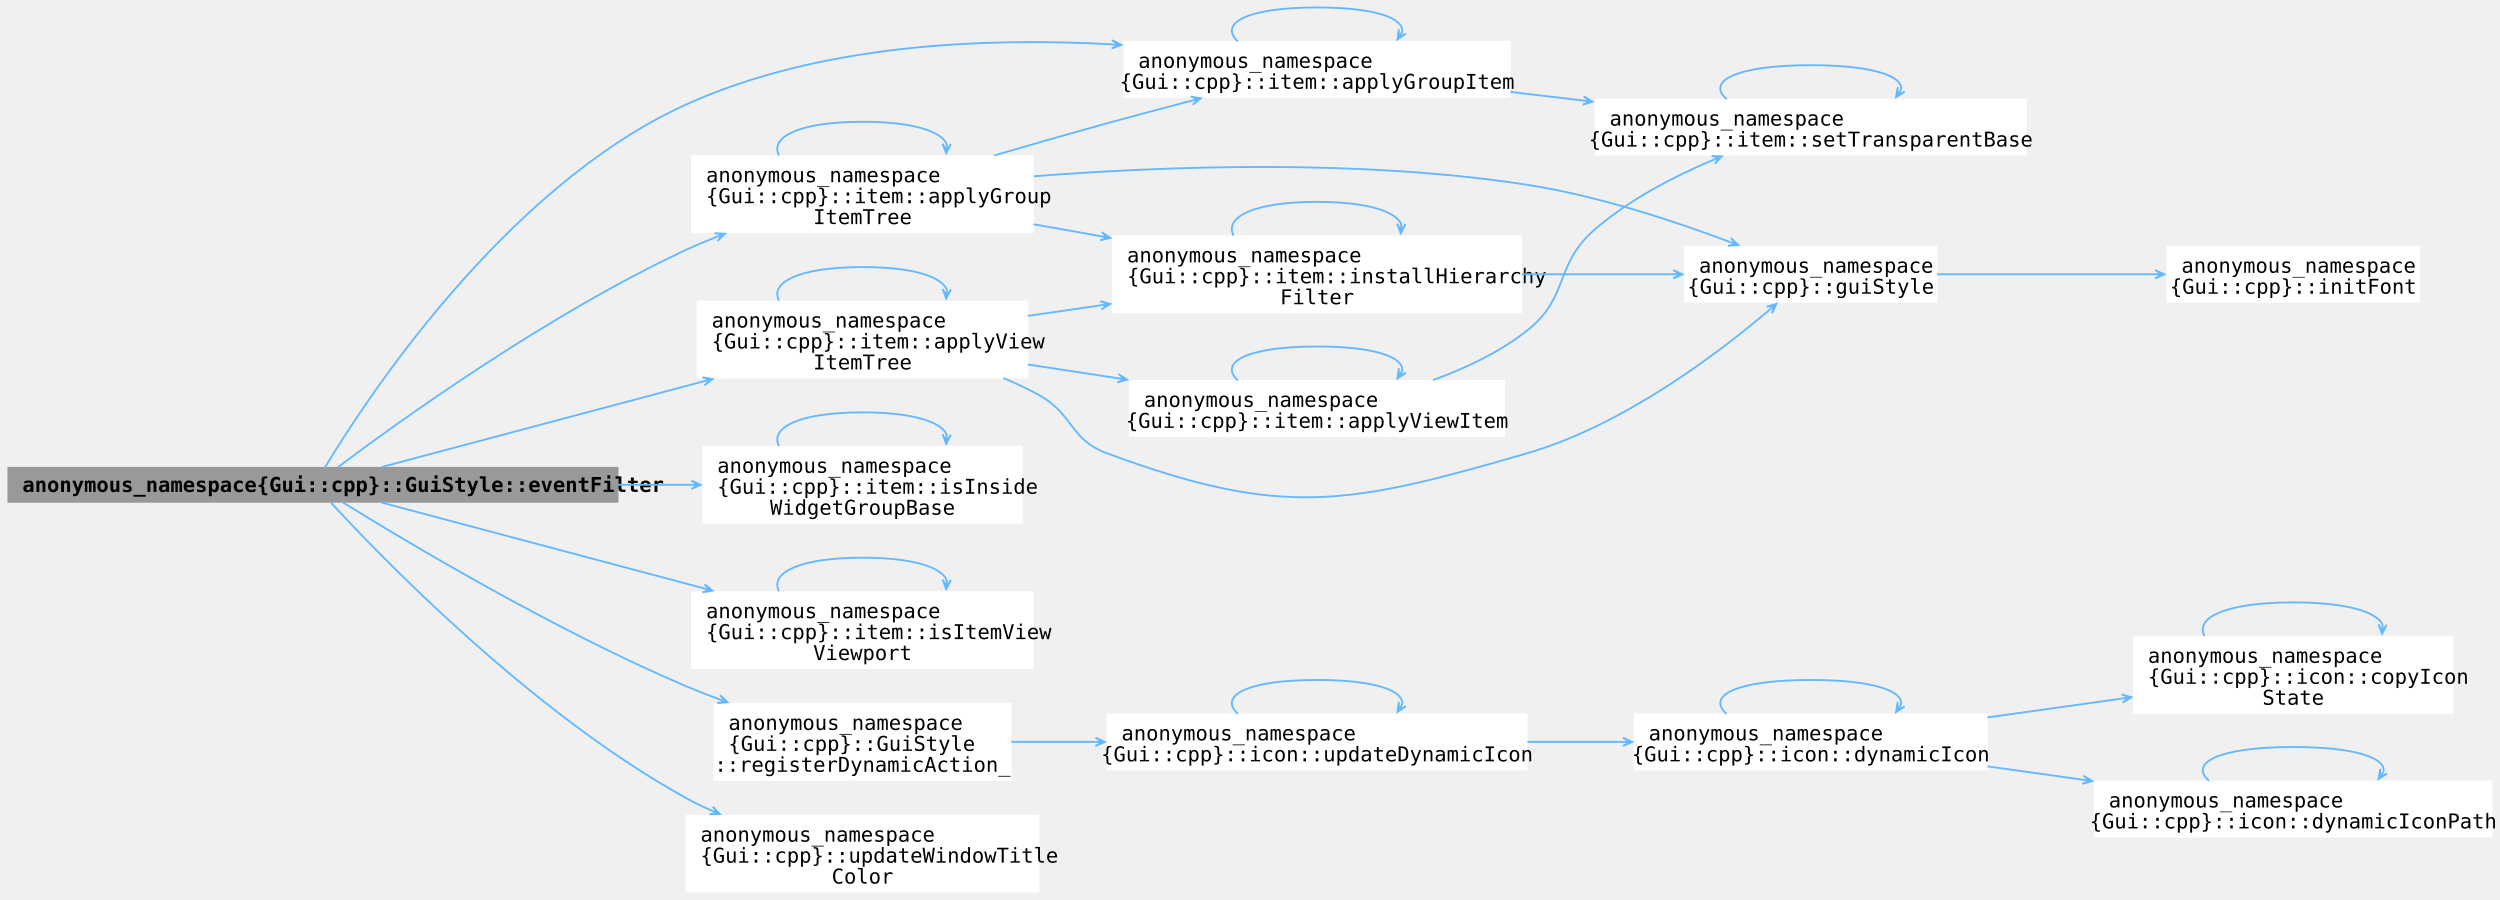
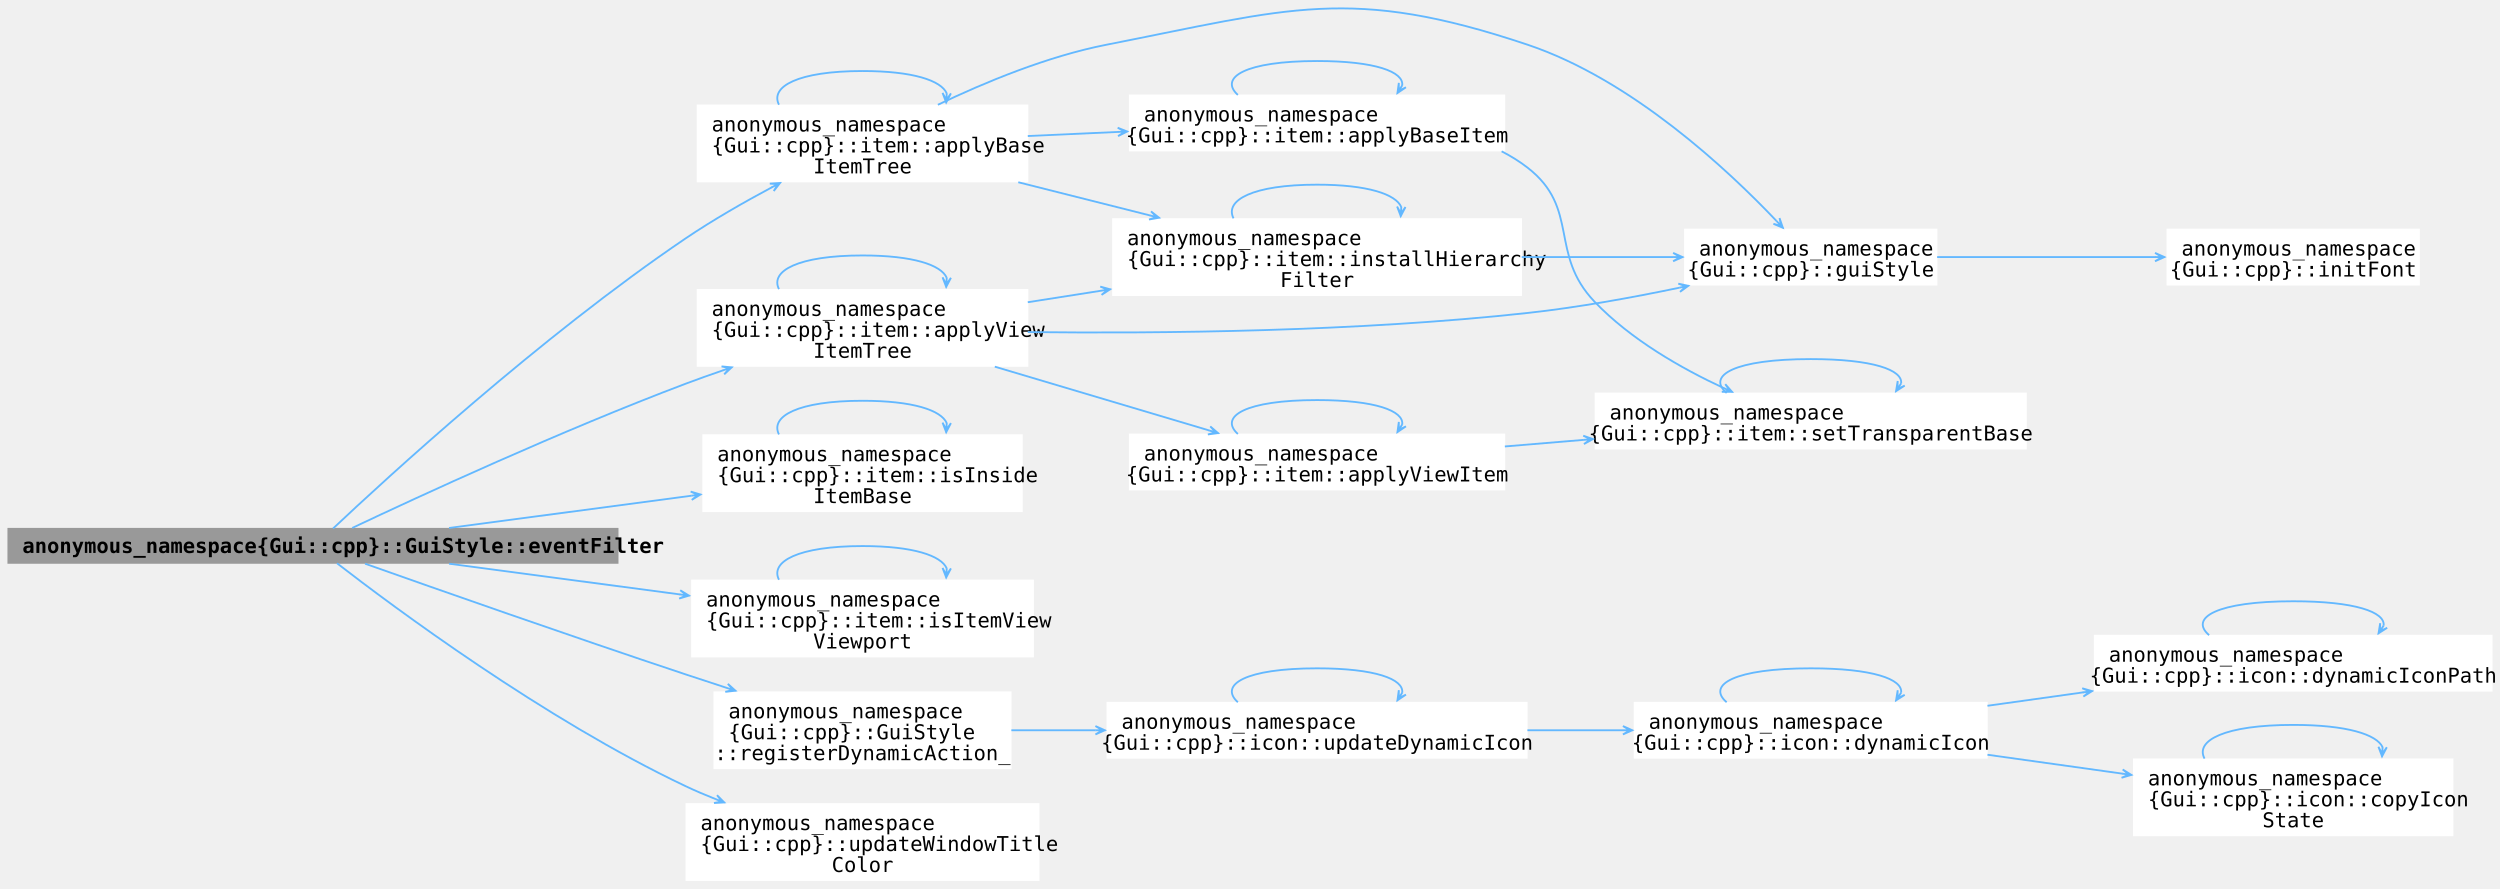
- <svg xmlns="http://www.w3.org/2000/svg" xmlns:xlink="http://www.w3.org/1999/xlink" width="1342pt" height="483pt" viewBox="0.00 0.00 1342.00 483.00">
-   <g id="graph0" class="graph" transform="scale(1 1) rotate(0) translate(4 479.12)">
+ <svg xmlns="http://www.w3.org/2000/svg" xmlns:xlink="http://www.w3.org/1999/xlink" width="1342pt" height="477pt" viewBox="0.00 0.00 1342.00 477.00">
+   <g id="graph0" class="graph" transform="scale(1 1) rotate(0) translate(4 472.88)">
    <g id="Node000001" class="node">
      <g id="a_Node000001">
        <a xlink:title="Applies event-driven style updates and property-controlled behavior.">
-           <polygon fill="#999999" stroke="none" points="328,-228.5 0,-228.5 0,-209.25 328,-209.25 328,-228.5" />
-           <text xml:space="preserve" text-anchor="start" x="8" y="-215.05" font-family="Consolas" font-weight="bold" font-size="11.00">anonymous_namespace{Gui::cpp}::GuiStyle::eventFilter</text>
+           <polygon fill="#999999" stroke="none" points="328,-189.5 0,-189.5 0,-170.25 328,-170.25 328,-189.5" />
+           <text xml:space="preserve" text-anchor="start" x="8" y="-176.05" font-family="Consolas" font-weight="bold" font-size="11.00">anonymous_namespace{Gui::cpp}::GuiStyle::eventFilter</text>
        </a>
      </g>
    </g>
    <g id="Node000002" class="node">
      <g id="a_Node000002">
-         <a xlink:href="../../dc/d51/namespaceanonymous__namespace_02_gui_8cpp_03_1_1item.html#a62f372df0607d665798cb1ef096b8b2d" target="_top" xlink:title="Applies grouped-widget configuration to one widget.">
-           <polygon fill="white" stroke="none" points="807,-457.12 599,-457.12 599,-426.62 807,-426.62 807,-457.12" />
-           <text xml:space="preserve" text-anchor="start" x="607" y="-442.68" font-family="Consolas" font-size="11.00">anonymous_namespace</text>
-           <text xml:space="preserve" text-anchor="middle" x="703" y="-431.43" font-family="Consolas" font-size="11.00">{Gui::cpp}::item::applyGroupItem</text>
+         <a xlink:href="../../dc/d51/namespaceanonymous__namespace_02_gui_8cpp_03_1_1item.html#aa7caff541db4041d0432fe8c16b3d2ec" target="_top" xlink:title="Applies grouped-widget configuration recursively to a widget hierarchy.">
+           <polygon fill="white" stroke="none" points="548,-416.75 370,-416.75 370,-375 548,-375 548,-416.75" />
+           <text xml:space="preserve" text-anchor="start" x="378" y="-402.3" font-family="Consolas" font-size="11.00">anonymous_namespace</text>
+           <text xml:space="preserve" text-anchor="start" x="378" y="-391.05" font-family="Consolas" font-size="11.00">{Gui::cpp}::item::applyBase</text>
+           <text xml:space="preserve" text-anchor="middle" x="459" y="-379.8" font-family="Consolas" font-size="11.00">ItemTree</text>
        </a>
      </g>
    </g>
    <g id="edge1_Node000001_Node000002" class="edge">
      <g id="a_edge1_Node000001_Node000002">
        <a xlink:title=" ">
-           <path fill="none" stroke="#63b8ff" d="M170.36,-228.07C190.55,-261.68 265.82,-378.21 364,-422.88 435.4,-455.36 524.23,-459.14 592.9,-455.31" />
-           <polygon fill="#63b8ff" stroke="#63b8ff" points="597.85,-455.02 592.99,-457.56 596.57,-455.09 592.86,-455.31 592.86,-455.31 592.86,-455.31 596.57,-455.09 592.72,-453.07 597.85,-455.02" />
-         </a>
-       </g>
-     </g>
-     <g id="Node000004" class="node">
-       <g id="a_Node000004">
-         <a xlink:href="../../dc/d51/namespaceanonymous__namespace_02_gui_8cpp_03_1_1item.html#ae514cc2c6605c4fa698b2b59e85898f6" target="_top" xlink:title="Applies grouped-widget configuration recursively to a widget hierarchy.">
-           <polygon fill="white" stroke="none" points="551,-395.75 367,-395.75 367,-354 551,-354 551,-395.75" />
-           <text xml:space="preserve" text-anchor="start" x="375" y="-381.3" font-family="Consolas" font-size="11.00">anonymous_namespace</text>
-           <text xml:space="preserve" text-anchor="start" x="375" y="-370.05" font-family="Consolas" font-size="11.00">{Gui::cpp}::item::applyGroup</text>
-           <text xml:space="preserve" text-anchor="middle" x="459" y="-358.8" font-family="Consolas" font-size="11.00">ItemTree</text>
-         </a>
-       </g>
-     </g>
-     <g id="edge5_Node000001_Node000004" class="edge">
-       <g id="a_edge5_Node000001_Node000004">
-         <a xlink:title=" ">
-           <path fill="none" stroke="#63b8ff" d="M177.38,-228.33C207.72,-251.11 288.78,-309.77 364,-344.88 369.3,-347.35 374.85,-349.69 380.5,-351.9" />
-           <polygon fill="#63b8ff" stroke="#63b8ff" points="385.04,-353.63 379.57,-353.95 383.84,-353.18 380.37,-351.85 380.37,-351.85 380.37,-351.85 383.84,-353.18 381.17,-349.75 385.04,-353.63" />
+           <path fill="none" stroke="#63b8ff" d="M174.8,-189.2C202.83,-215.6 286.3,-292.32 364,-344.88 378.65,-354.78 395.4,-364.37 410.68,-372.52" />
+           <polygon fill="#63b8ff" stroke="#63b8ff" points="414.72,-374.65 409.24,-374.31 413.58,-374.05 410.29,-372.32 410.29,-372.32 410.29,-372.32 413.58,-374.05 411.35,-370.33 414.72,-374.65" />
        </a>
      </g>
    </g>
    <g id="Node000008" class="node">
      <g id="a_Node000008">
        <a xlink:href="../../dc/d51/namespaceanonymous__namespace_02_gui_8cpp_03_1_1item.html#afe1c223ba11330b3f9ee830b8a28df13" target="_top" xlink:title="Applies item-view configuration recursively to a widget hierarchy.">
          <polygon fill="white" stroke="none" points="548,-317.75 370,-317.75 370,-276 548,-276 548,-317.75" />
          <text xml:space="preserve" text-anchor="start" x="378" y="-303.3" font-family="Consolas" font-size="11.00">anonymous_namespace</text>
          <text xml:space="preserve" text-anchor="start" x="378" y="-292.05" font-family="Consolas" font-size="11.00">{Gui::cpp}::item::applyView</text>
          <text xml:space="preserve" text-anchor="middle" x="459" y="-280.8" font-family="Consolas" font-size="11.00">ItemTree</text>
        </a>
      </g>
    </g>
-     <g id="edge13_Node000001_Node000008" class="edge">
-       <g id="a_edge13_Node000001_Node000008">
-         <a xlink:title=" ">
-           <path fill="none" stroke="#63b8ff" d="M200.93,-228.44C243.7,-239.83 316.53,-259.21 373.77,-274.45" />
-           <polygon fill="#63b8ff" stroke="#63b8ff" points="378.44,-275.69 373.03,-276.58 377.2,-275.36 373.6,-274.41 373.6,-274.41 373.6,-274.41 377.2,-275.36 374.18,-272.23 378.44,-275.69" />
+     <g id="edge12_Node000001_Node000008" class="edge">
+       <g id="a_edge12_Node000001_Node000008">
+         <a xlink:title=" ">
+           <path fill="none" stroke="#63b8ff" d="M185.06,-189.47C220.63,-206.3 297.32,-241.73 364,-266.88 370.51,-269.33 377.32,-271.76 384.18,-274.11" />
+           <polygon fill="#63b8ff" stroke="#63b8ff" points="388.78,-275.68 383.33,-276.2 387.57,-275.27 384.05,-274.07 384.05,-274.07 384.05,-274.07 387.57,-275.27 384.77,-271.94 388.78,-275.68" />
        </a>
      </g>
    </g>
    <g id="Node000010" class="node">
      <g id="a_Node000010">
-         <a xlink:href="../../dc/d51/namespaceanonymous__namespace_02_gui_8cpp_03_1_1item.html#a8cf5e0b70affa5b109df93b6deb3a526" target="_top" xlink:title="Returns whether a widget has a WidgetGroupBase_-marked ancestor.">
+         <a xlink:href="../../dc/d51/namespaceanonymous__namespace_02_gui_8cpp_03_1_1item.html#a767b562fdd6fe188b63123a47719a5de" target="_top" xlink:title="Returns whether a widget has a group-base ancestor.">
          <polygon fill="white" stroke="none" points="545,-239.75 373,-239.75 373,-198 545,-198 545,-239.75" />
          <text xml:space="preserve" text-anchor="start" x="381" y="-225.3" font-family="Consolas" font-size="11.00">anonymous_namespace</text>
          <text xml:space="preserve" text-anchor="start" x="381" y="-214.05" font-family="Consolas" font-size="11.00">{Gui::cpp}::item::isInside</text>
-           <text xml:space="preserve" text-anchor="middle" x="459" y="-202.8" font-family="Consolas" font-size="11.00">WidgetGroupBase</text>
-         </a>
-       </g>
-     </g>
-     <g id="edge20_Node000001_Node000010" class="edge">
-       <g id="a_edge20_Node000001_Node000010">
-         <a xlink:title=" ">
-           <path fill="none" stroke="#63b8ff" d="M327.78,-218.88C341.25,-218.88 354.53,-218.88 367.17,-218.88" />
-           <polygon fill="#63b8ff" stroke="#63b8ff" points="372.1,-218.88 367.1,-221.13 370.82,-218.88 367.1,-218.88 367.1,-218.88 367.1,-218.88 370.82,-218.88 367.1,-216.63 372.1,-218.88" />
+           <text xml:space="preserve" text-anchor="middle" x="459" y="-202.8" font-family="Consolas" font-size="11.00">ItemBase</text>
+         </a>
+       </g>
+     </g>
+     <g id="edge19_Node000001_Node000010" class="edge">
+       <g id="a_edge19_Node000001_Node000010">
+         <a xlink:title=" ">
+           <path fill="none" stroke="#63b8ff" d="M237.05,-189.47C276.3,-194.69 325.25,-201.2 367.09,-206.77" />
+           <polygon fill="#63b8ff" stroke="#63b8ff" points="372.01,-207.43 366.75,-209 370.74,-207.26 367.05,-206.77 367.05,-206.77 367.05,-206.77 370.74,-207.26 367.35,-204.54 372.01,-207.43" />
        </a>
      </g>
    </g>
    <g id="Node000011" class="node">
      <g id="a_Node000011">
        <a xlink:href="../../dc/d51/namespaceanonymous__namespace_02_gui_8cpp_03_1_1item.html#a07860869e541a5f987d893214c377ad3" target="_top" xlink:title="Returns whether a widget is the viewport of its parent item view.">
          <polygon fill="white" stroke="none" points="551,-161.75 367,-161.75 367,-120 551,-120 551,-161.75" />
          <text xml:space="preserve" text-anchor="start" x="375" y="-147.3" font-family="Consolas" font-size="11.00">anonymous_namespace</text>
          <text xml:space="preserve" text-anchor="start" x="375" y="-136.05" font-family="Consolas" font-size="11.00">{Gui::cpp}::item::isItemView</text>
          <text xml:space="preserve" text-anchor="middle" x="459" y="-124.8" font-family="Consolas" font-size="11.00">Viewport</text>
        </a>
      </g>
    </g>
-     <g id="edge22_Node000001_Node000011" class="edge">
-       <g id="a_edge22_Node000001_Node000011">
-         <a xlink:title=" ">
-           <path fill="none" stroke="#63b8ff" d="M200.93,-209.31C243.7,-197.92 316.53,-178.54 373.77,-163.3" />
-           <polygon fill="#63b8ff" stroke="#63b8ff" points="378.44,-162.06 374.18,-165.52 377.2,-162.39 373.6,-163.34 373.6,-163.34 373.6,-163.34 377.2,-162.39 373.03,-161.17 378.44,-162.06" />
+     <g id="edge21_Node000001_Node000011" class="edge">
+       <g id="a_edge21_Node000001_Node000011">
+         <a xlink:title=" ">
+           <path fill="none" stroke="#63b8ff" d="M237.05,-170.28C274.44,-165.31 320.64,-159.16 361.11,-153.77" />
+           <polygon fill="#63b8ff" stroke="#63b8ff" points="365.83,-153.14 361.17,-156.03 364.56,-153.31 360.87,-153.8 360.87,-153.8 360.87,-153.8 364.56,-153.31 360.57,-151.57 365.83,-153.14" />
        </a>
      </g>
    </g>
    <g id="Node000012" class="node">
      <g id="a_Node000012">
        <a xlink:href="../../d8/d63/classanonymous__namespace_02_gui_8cpp_03_1_1_gui_style.html#a4b3ce8806a9c3a1bc5f3cbfddfb3d927" target="_top" xlink:title="Refreshes an action's dynamic icon and registers it for theme updates.">
          <polygon fill="white" stroke="none" points="539,-101.75 379,-101.75 379,-60 539,-60 539,-101.75" />
          <text xml:space="preserve" text-anchor="start" x="387" y="-87.3" font-family="Consolas" font-size="11.00">anonymous_namespace</text>
          <text xml:space="preserve" text-anchor="start" x="387" y="-76.05" font-family="Consolas" font-size="11.00">{Gui::cpp}::GuiStyle</text>
          <text xml:space="preserve" text-anchor="middle" x="459" y="-64.8" font-family="Consolas" font-size="11.00">::registerDynamicAction_</text>
        </a>
      </g>
    </g>
-     <g id="edge24_Node000001_Node000012" class="edge">
-       <g id="a_edge24_Node000001_Node000012">
-         <a xlink:title=" ">
-           <path fill="none" stroke="#63b8ff" d="M179.99,-209.46C212.52,-189.31 292.41,-141.4 364,-110.88 369.79,-108.41 375.86,-106.03 382,-103.76" />
-           <polygon fill="#63b8ff" stroke="#63b8ff" points="386.51,-102.13 382.57,-105.95 385.3,-102.57 381.81,-103.83 381.81,-103.83 381.81,-103.83 385.3,-102.57 381.04,-101.72 386.51,-102.13" />
+     <g id="edge23_Node000001_Node000012" class="edge">
+       <g id="a_edge23_Node000001_Node000012">
+         <a xlink:title=" ">
+           <path fill="none" stroke="#63b8ff" d="M191.97,-170.29C230.16,-156.76 302.24,-131.43 364,-110.88 371.19,-108.48 378.7,-106.02 386.2,-103.59" />
+           <polygon fill="#63b8ff" stroke="#63b8ff" points="390.78,-102.11 386.71,-105.79 389.56,-102.5 386.02,-103.64 386.02,-103.64 386.02,-103.64 389.56,-102.5 385.33,-101.5 390.78,-102.11" />
        </a>
      </g>
    </g>
    <g id="Node000017" class="node">
      <g id="a_Node000017">
        <a xlink:href="../../db/d17/namespaceanonymous__namespace_02_gui_8cpp_03.html#a90aa4aebdb3fa18e9c34af0448692bc0" target="_top" xlink:title="Sets a native window's title-bar background to its palette Window color.">
          <polygon fill="white" stroke="none" points="554,-41.75 364,-41.75 364,0 554,0 554,-41.75" />
          <text xml:space="preserve" text-anchor="start" x="372" y="-27.3" font-family="Consolas" font-size="11.00">anonymous_namespace</text>
          <text xml:space="preserve" text-anchor="start" x="372" y="-16.05" font-family="Consolas" font-size="11.00">{Gui::cpp}::updateWindowTitle</text>
          <text xml:space="preserve" text-anchor="middle" x="459" y="-4.8" font-family="Consolas" font-size="11.00">Color</text>
        </a>
      </g>
    </g>
-     <g id="edge33_Node000001_Node000017" class="edge">
-       <g id="a_edge33_Node000001_Node000017">
-         <a xlink:title=" ">
-           <path fill="none" stroke="#63b8ff" d="M173.55,-209.41C199.46,-181.23 280.51,-97.03 364,-50.88 368.42,-48.43 373.06,-46.15 377.83,-44.04" />
-           <polygon fill="#63b8ff" stroke="#63b8ff" points="382.35,-42.1 378.64,-46.14 381.17,-42.61 377.75,-44.07 377.75,-44.07 377.75,-44.07 381.17,-42.61 376.87,-42 382.35,-42.1" />
-         </a>
-       </g>
-     </g>
-     <g id="edge2_Node000002_Node000002" class="edge">
-       <g id="a_edge2_Node000002_Node000002">
-         <a xlink:title=" ">
-           <path fill="none" stroke="#63b8ff" d="M660.48,-456.92C650.22,-466.25 664.4,-475.12 703,-475.12 734.36,-475.12 749.6,-469.27 748.71,-462.06" />
-           <polygon fill="#63b8ff" stroke="#63b8ff" points="746.16,-457.96 750.71,-461.02 746.84,-459.05 748.8,-462.2 748.8,-462.2 748.8,-462.2 746.84,-459.05 746.89,-463.39 746.16,-457.96" />
+     <g id="edge32_Node000001_Node000017" class="edge">
+       <g id="a_edge32_Node000001_Node000017">
+         <a xlink:title=" ">
+           <path fill="none" stroke="#63b8ff" d="M176.9,-170.52C206.79,-147.39 288.08,-86.81 364,-50.88 369.23,-48.4 374.71,-46.06 380.29,-43.86" />
+           <polygon fill="#63b8ff" stroke="#63b8ff" points="384.76,-42.14 380.9,-46.03 383.56,-42.6 380.09,-43.93 380.09,-43.93 380.09,-43.93 383.56,-42.6 379.28,-41.83 384.76,-42.14" />
+         </a>
+       </g>
+     </g>
+     <g id="edge6_Node000002_Node000002" class="edge">
+       <g id="a_edge6_Node000002_Node000002">
+         <a xlink:title=" ">
+           <path fill="none" stroke="#63b8ff" d="M414.15,-416.67C409.26,-426.32 424.21,-434.75 459,-434.75 486.18,-434.75 501.25,-429.61 504.21,-422.75" />
+           <polygon fill="#63b8ff" stroke="#63b8ff" points="503.92,-417.89 506.46,-422.75 503.99,-419.17 504.22,-422.88 504.22,-422.88 504.22,-422.88 503.99,-419.17 501.97,-423.01 503.92,-417.89" />
        </a>
      </g>
    </g>
    <g id="Node000003" class="node">
      <g id="a_Node000003">
-         <a xlink:href="../../dc/d51/namespaceanonymous__namespace_02_gui_8cpp_03_1_1item.html#a66a4ce8048262ea17e75e0b4c32ebc97" target="_top" xlink:title="Configures a widget so its Base role does not obscure the underlying background.">
-           <polygon fill="white" stroke="none" points="1084,-426.12 852,-426.12 852,-395.62 1084,-395.62 1084,-426.12" />
-           <text xml:space="preserve" text-anchor="start" x="860" y="-411.68" font-family="Consolas" font-size="11.00">anonymous_namespace</text>
-           <text xml:space="preserve" text-anchor="middle" x="968" y="-400.43" font-family="Consolas" font-size="11.00">{Gui::cpp}::item::setTransparentBase</text>
-         </a>
-       </g>
-     </g>
-     <g id="edge3_Node000002_Node000003" class="edge">
-       <g id="a_edge3_Node000002_Node000003">
-         <a xlink:title=" ">
-           <path fill="none" stroke="#63b8ff" d="M806.81,-429.76C819.68,-428.24 832.93,-426.68 846.05,-425.13" />
-           <polygon fill="#63b8ff" stroke="#63b8ff" points="850.85,-424.57 846.15,-427.39 849.58,-424.72 845.88,-425.15 845.88,-425.15 845.88,-425.15 849.58,-424.72 845.62,-422.92 850.85,-424.57" />
-         </a>
-       </g>
-     </g>
-     <g id="edge4_Node000003_Node000003" class="edge">
-       <g id="a_edge4_Node000003_Node000003">
-         <a xlink:title=" ">
-           <path fill="none" stroke="#63b8ff" d="M922.86,-425.92C911.98,-435.25 927.03,-444.12 968,-444.12 1001.29,-444.12 1017.47,-438.27 1016.52,-431.06" />
-           <polygon fill="#63b8ff" stroke="#63b8ff" points="1013.81,-426.94 1018.44,-429.88 1014.51,-428.01 1016.56,-431.11 1016.56,-431.11 1016.56,-431.11 1014.51,-428.01 1014.68,-432.35 1013.81,-426.94" />
-         </a>
-       </g>
-     </g>
-     <g id="edge6_Node000004_Node000002" class="edge">
-       <g id="a_edge6_Node000004_Node000002">
-         <a xlink:title=" ">
-           <path fill="none" stroke="#63b8ff" d="M529.71,-395.69C549.19,-401.38 570.39,-407.47 590,-412.88 604.79,-416.95 620.72,-421.17 635.79,-425.1" />
-           <polygon fill="#63b8ff" stroke="#63b8ff" points="640.57,-426.33 635.16,-427.26 639.33,-426.01 635.73,-425.08 635.73,-425.08 635.73,-425.08 639.33,-426.01 636.29,-422.9 640.57,-426.33" />
-         </a>
-       </g>
-     </g>
-     <g id="edge7_Node000004_Node000004" class="edge">
-       <g id="a_edge7_Node000004_Node000004">
-         <a xlink:title=" ">
-           <path fill="none" stroke="#63b8ff" d="M414.15,-395.67C409.26,-405.32 424.21,-413.75 459,-413.75 486.18,-413.75 501.25,-408.61 504.21,-401.75" />
-           <polygon fill="#63b8ff" stroke="#63b8ff" points="503.92,-396.89 506.46,-401.75 503.99,-398.17 504.22,-401.88 504.22,-401.88 504.22,-401.88 503.99,-398.17 501.97,-402.01 503.92,-396.89" />
+         <a xlink:href="../../dc/d51/namespaceanonymous__namespace_02_gui_8cpp_03_1_1item.html#a2d9464e72d4d9439db5bdf8cf0b635b2" target="_top" xlink:title="Applies grouped-widget configuration to one widget.">
+           <polygon fill="white" stroke="none" points="804,-422.12 602,-422.12 602,-391.62 804,-391.62 804,-422.12" />
+           <text xml:space="preserve" text-anchor="start" x="610" y="-407.68" font-family="Consolas" font-size="11.00">anonymous_namespace</text>
+           <text xml:space="preserve" text-anchor="middle" x="703" y="-396.43" font-family="Consolas" font-size="11.00">{Gui::cpp}::item::applyBaseItem</text>
+         </a>
+       </g>
+     </g>
+     <g id="edge2_Node000002_Node000003" class="edge">
+       <g id="a_edge2_Node000002_Node000003">
+         <a xlink:title=" ">
+           <path fill="none" stroke="#63b8ff" d="M547.71,-399.86C563.49,-400.58 580.09,-401.33 596.32,-402.07" />
+           <polygon fill="#63b8ff" stroke="#63b8ff" points="601.06,-402.29 595.97,-404.31 599.78,-402.23 596.07,-402.06 596.07,-402.06 596.07,-402.06 599.78,-402.23 596.17,-399.81 601.06,-402.29" />
        </a>
      </g>
    </g>
    <g id="Node000005" class="node">
      <g id="a_Node000005">
        <a xlink:href="../../db/d17/namespaceanonymous__namespace_02_gui_8cpp_03.html#ac38bf26de3b0963dbcc0f8ecfd14dc3d" target="_top" xlink:title="Returns the application's GuiStyle, installing one if needed.">
-           <polygon fill="white" stroke="none" points="1036,-347.12 900,-347.12 900,-316.62 1036,-316.62 1036,-347.12" />
-           <text xml:space="preserve" text-anchor="start" x="908" y="-332.68" font-family="Consolas" font-size="11.00">anonymous_namespace</text>
-           <text xml:space="preserve" text-anchor="middle" x="968" y="-321.43" font-family="Consolas" font-size="11.00">{Gui::cpp}::guiStyle</text>
-         </a>
-       </g>
-     </g>
-     <g id="edge8_Node000004_Node000005" class="edge">
-       <g id="a_edge8_Node000004_Node000005">
-         <a xlink:title=" ">
-           <path fill="none" stroke="#63b8ff" d="M550.93,-384.48C623.22,-390.12 726.67,-393.73 816,-379.88 853.59,-374.04 894.63,-360.51 924.42,-349.29" />
-           <polygon fill="#63b8ff" stroke="#63b8ff" points="929.09,-347.51 925.21,-351.4 927.89,-347.97 924.41,-349.29 924.41,-349.29 924.41,-349.29 927.89,-347.97 923.61,-347.19 929.09,-347.51" />
+           <polygon fill="white" stroke="none" points="1036,-350.12 900,-350.12 900,-319.62 1036,-319.62 1036,-350.12" />
+           <text xml:space="preserve" text-anchor="start" x="908" y="-335.68" font-family="Consolas" font-size="11.00">anonymous_namespace</text>
+           <text xml:space="preserve" text-anchor="middle" x="968" y="-324.43" font-family="Consolas" font-size="11.00">{Gui::cpp}::guiStyle</text>
+         </a>
+       </g>
+     </g>
+     <g id="edge7_Node000002_Node000005" class="edge">
+       <g id="a_edge7_Node000002_Node000005">
+         <a xlink:title=" ">
+           <path fill="none" stroke="#63b8ff" d="M499.45,-416.64C524.6,-428.68 558.31,-442.66 590,-448.88 688.57,-468.2 720.76,-480.79 816,-448.88 871.94,-430.13 923.71,-381.57 949.63,-354.26" />
+           <polygon fill="#63b8ff" stroke="#63b8ff" points="953.03,-350.63 951.25,-355.82 952.16,-351.57 949.61,-354.28 949.61,-354.28 949.61,-354.28 952.16,-351.57 947.97,-352.74 953.03,-350.63" />
        </a>
      </g>
    </g>
    <g id="Node000007" class="node">
      <g id="a_Node000007">
        <a xlink:href="../../dc/d51/namespaceanonymous__namespace_02_gui_8cpp_03_1_1item.html#a4d44e3cb5b6decad09c239d53485f8ba" target="_top" xlink:title="Installs the GuiStyle hierarchy event filter on a widget.">
-           <polygon fill="white" stroke="none" points="813,-352.75 593,-352.75 593,-311 813,-311 813,-352.75" />
-           <text xml:space="preserve" text-anchor="start" x="601" y="-338.3" font-family="Consolas" font-size="11.00">anonymous_namespace</text>
-           <text xml:space="preserve" text-anchor="start" x="601" y="-327.05" font-family="Consolas" font-size="11.00">{Gui::cpp}::item::installHierarchy</text>
-           <text xml:space="preserve" text-anchor="middle" x="703" y="-315.8" font-family="Consolas" font-size="11.00">Filter</text>
-         </a>
-       </g>
-     </g>
-     <g id="edge10_Node000004_Node000007" class="edge">
-       <g id="a_edge10_Node000004_Node000007">
-         <a xlink:title=" ">
-           <path fill="none" stroke="#63b8ff" d="M550.8,-358.74C562.67,-356.63 574.96,-354.45 587.16,-352.28" />
-           <polygon fill="#63b8ff" stroke="#63b8ff" points="591.94,-351.43 587.41,-354.52 590.68,-351.66 587.02,-352.31 587.02,-352.31 587.02,-352.31 590.68,-351.66 586.62,-350.09 591.94,-351.43" />
+           <polygon fill="white" stroke="none" points="813,-355.75 593,-355.75 593,-314 813,-314 813,-355.75" />
+           <text xml:space="preserve" text-anchor="start" x="601" y="-341.3" font-family="Consolas" font-size="11.00">anonymous_namespace</text>
+           <text xml:space="preserve" text-anchor="start" x="601" y="-330.05" font-family="Consolas" font-size="11.00">{Gui::cpp}::item::installHierarchy</text>
+           <text xml:space="preserve" text-anchor="middle" x="703" y="-318.8" font-family="Consolas" font-size="11.00">Filter</text>
+         </a>
+       </g>
+     </g>
+     <g id="edge9_Node000002_Node000007" class="edge">
+       <g id="a_edge9_Node000002_Node000007">
+         <a xlink:title=" ">
+           <path fill="none" stroke="#63b8ff" d="M542.61,-375.05C565.45,-369.29 590.34,-363.02 613.51,-357.18" />
+           <polygon fill="#63b8ff" stroke="#63b8ff" points="618.17,-356 613.88,-359.41 616.93,-356.32 613.33,-357.23 613.33,-357.23 613.33,-357.23 616.93,-356.32 612.78,-355.05 618.17,-356" />
+         </a>
+       </g>
+     </g>
+     <g id="edge3_Node000003_Node000003" class="edge">
+       <g id="a_edge3_Node000003_Node000003">
+         <a xlink:title=" ">
+           <path fill="none" stroke="#63b8ff" d="M660.48,-421.92C650.22,-431.25 664.4,-440.12 703,-440.12 734.36,-440.12 749.6,-434.27 748.71,-427.06" />
+           <polygon fill="#63b8ff" stroke="#63b8ff" points="746.16,-422.96 750.71,-426.02 746.84,-424.05 748.8,-427.2 748.8,-427.2 748.8,-427.2 746.84,-424.05 746.89,-428.39 746.16,-422.96" />
+         </a>
+       </g>
+     </g>
+     <g id="Node000004" class="node">
+       <g id="a_Node000004">
+         <a xlink:href="../../dc/d51/namespaceanonymous__namespace_02_gui_8cpp_03_1_1item.html#a8b3d5790edb95817ba0c80fc7e3df28e" target="_top" xlink:title="Configures a widget so its Base role does not obscure the underlying background.">
+           <polygon fill="white" stroke="none" points="1084,-262.12 852,-262.12 852,-231.62 1084,-231.62 1084,-262.12" />
+           <text xml:space="preserve" text-anchor="start" x="860" y="-247.68" font-family="Consolas" font-size="11.00">anonymous_namespace</text>
+           <text xml:space="preserve" text-anchor="middle" x="968" y="-236.43" font-family="Consolas" font-size="11.00">{Gui::cpp}::item::setTransparentBase</text>
+         </a>
+       </g>
+     </g>
+     <g id="edge4_Node000003_Node000004" class="edge">
+       <g id="a_edge4_Node000003_Node000004">
+         <a xlink:title=" ">
+           <path fill="none" stroke="#63b8ff" d="M802.07,-391.65C806.99,-389.13 811.68,-386.22 816,-382.88 844.28,-360.96 827.27,-336.73 852,-310.88 871.3,-290.7 898.38,-275.2 921.41,-264.51" />
+           <polygon fill="#63b8ff" stroke="#63b8ff" points="925.76,-262.54 922.14,-266.66 924.59,-263.07 921.21,-264.61 921.21,-264.61 921.21,-264.61 924.59,-263.07 920.28,-262.56 925.76,-262.54" />
+         </a>
+       </g>
+     </g>
+     <g id="edge5_Node000004_Node000004" class="edge">
+       <g id="a_edge5_Node000004_Node000004">
+         <a xlink:title=" ">
+           <path fill="none" stroke="#63b8ff" d="M922.86,-261.92C911.98,-271.25 927.03,-280.12 968,-280.12 1001.29,-280.12 1017.47,-274.27 1016.52,-267.06" />
+           <polygon fill="#63b8ff" stroke="#63b8ff" points="1013.81,-262.94 1018.44,-265.88 1014.51,-264.01 1016.56,-267.11 1016.56,-267.11 1016.56,-267.11 1014.51,-264.01 1014.68,-268.35 1013.81,-262.94" />
        </a>
      </g>
    </g>
    <g id="Node000006" class="node">
      <g id="a_Node000006">
        <a xlink:href="../../db/d17/namespaceanonymous__namespace_02_gui_8cpp_03.html#a244c57509e0b88781450e3957e7a3a22" target="_top" xlink:title="Registers the bundled JetBrains Mono fonts and logs loading failures.">
-           <polygon fill="white" stroke="none" points="1295,-347.12 1159,-347.12 1159,-316.62 1295,-316.62 1295,-347.12" />
-           <text xml:space="preserve" text-anchor="start" x="1167" y="-332.68" font-family="Consolas" font-size="11.00">anonymous_namespace</text>
-           <text xml:space="preserve" text-anchor="middle" x="1227" y="-321.43" font-family="Consolas" font-size="11.00">{Gui::cpp}::initFont</text>
-         </a>
-       </g>
-     </g>
-     <g id="edge9_Node000005_Node000006" class="edge">
-       <g id="a_edge9_Node000005_Node000006">
-         <a xlink:title=" ">
-           <path fill="none" stroke="#63b8ff" d="M1035.85,-331.88C1071.85,-331.88 1116.31,-331.88 1153.19,-331.88" />
-           <polygon fill="#63b8ff" stroke="#63b8ff" points="1157.82,-331.88 1152.82,-334.13 1156.54,-331.88 1152.82,-331.88 1152.82,-331.88 1152.82,-331.88 1156.54,-331.88 1152.82,-329.63 1157.82,-331.88" />
-         </a>
-       </g>
-     </g>
-     <g id="edge11_Node000007_Node000005" class="edge">
-       <g id="a_edge11_Node000007_Node000005">
-         <a xlink:title=" ">
-           <path fill="none" stroke="#63b8ff" d="M812.87,-331.88C840.34,-331.88 869.18,-331.88 894.37,-331.88" />
-           <polygon fill="#63b8ff" stroke="#63b8ff" points="899.14,-331.88 894.14,-334.13 897.86,-331.88 894.14,-331.88 894.14,-331.88 894.14,-331.88 897.86,-331.88 894.14,-329.63 899.14,-331.88" />
-         </a>
-       </g>
-     </g>
-     <g id="edge12_Node000007_Node000007" class="edge">
-       <g id="a_edge12_Node000007_Node000007">
-         <a xlink:title=" ">
-           <path fill="none" stroke="#63b8ff" d="M658.15,-352.67C653.26,-362.32 668.21,-370.75 703,-370.75 730.18,-370.75 745.25,-365.61 748.21,-358.75" />
-           <polygon fill="#63b8ff" stroke="#63b8ff" points="747.92,-353.89 750.46,-358.75 747.99,-355.17 748.22,-358.88 748.22,-358.88 748.22,-358.88 747.99,-355.17 745.97,-359.01 747.92,-353.89" />
-         </a>
-       </g>
-     </g>
-     <g id="edge18_Node000008_Node000005" class="edge">
-       <g id="a_edge18_Node000008_Node000005">
-         <a xlink:title=" ">
-           <path fill="none" stroke="#63b8ff" d="M534.57,-276.19C541.29,-273.4 547.87,-270.3 554,-266.88 572.43,-256.57 570.21,-243.22 590,-235.88 684.17,-200.92 719.56,-207.81 816,-235.88 867.6,-250.89 918.41,-289.45 945.94,-312.88" />
-           <polygon fill="#63b8ff" stroke="#63b8ff" points="949.56,-315.99 944.3,-314.43 948.59,-315.15 945.77,-312.73 945.77,-312.73 945.77,-312.73 948.59,-315.15 947.24,-311.02 949.56,-315.99" />
-         </a>
-       </g>
-     </g>
-     <g id="edge19_Node000008_Node000007" class="edge">
-       <g id="a_edge19_Node000008_Node000007">
-         <a xlink:title=" ">
-           <path fill="none" stroke="#63b8ff" d="M547.71,-309.56C560.5,-311.41 573.82,-313.34 587.05,-315.25" />
-           <polygon fill="#63b8ff" stroke="#63b8ff" points="591.91,-315.95 586.64,-317.46 590.64,-315.77 586.96,-315.24 586.96,-315.24 586.96,-315.24 590.64,-315.77 587.28,-313.01 591.91,-315.95" />
-         </a>
-       </g>
-     </g>
-     <g id="edge17_Node000008_Node000008" class="edge">
-       <g id="a_edge17_Node000008_Node000008">
+           <polygon fill="white" stroke="none" points="1295,-350.12 1159,-350.12 1159,-319.62 1295,-319.62 1295,-350.12" />
+           <text xml:space="preserve" text-anchor="start" x="1167" y="-335.68" font-family="Consolas" font-size="11.00">anonymous_namespace</text>
+           <text xml:space="preserve" text-anchor="middle" x="1227" y="-324.43" font-family="Consolas" font-size="11.00">{Gui::cpp}::initFont</text>
+         </a>
+       </g>
+     </g>
+     <g id="edge8_Node000005_Node000006" class="edge">
+       <g id="a_edge8_Node000005_Node000006">
+         <a xlink:title=" ">
+           <path fill="none" stroke="#63b8ff" d="M1035.85,-334.88C1071.85,-334.88 1116.31,-334.88 1153.19,-334.88" />
+           <polygon fill="#63b8ff" stroke="#63b8ff" points="1157.82,-334.88 1152.82,-337.13 1156.54,-334.88 1152.82,-334.88 1152.82,-334.88 1152.82,-334.88 1156.54,-334.88 1152.82,-332.63 1157.82,-334.88" />
+         </a>
+       </g>
+     </g>
+     <g id="edge10_Node000007_Node000005" class="edge">
+       <g id="a_edge10_Node000007_Node000005">
+         <a xlink:title=" ">
+           <path fill="none" stroke="#63b8ff" d="M812.87,-334.88C840.34,-334.88 869.18,-334.88 894.37,-334.88" />
+           <polygon fill="#63b8ff" stroke="#63b8ff" points="899.14,-334.88 894.14,-337.13 897.86,-334.88 894.14,-334.88 894.14,-334.88 894.14,-334.88 897.86,-334.88 894.14,-332.63 899.14,-334.88" />
+         </a>
+       </g>
+     </g>
+     <g id="edge11_Node000007_Node000007" class="edge">
+       <g id="a_edge11_Node000007_Node000007">
+         <a xlink:title=" ">
+           <path fill="none" stroke="#63b8ff" d="M658.15,-355.67C653.26,-365.32 668.21,-373.75 703,-373.75 730.18,-373.75 745.25,-368.61 748.21,-361.75" />
+           <polygon fill="#63b8ff" stroke="#63b8ff" points="747.92,-356.89 750.46,-361.75 747.99,-358.17 748.22,-361.88 748.22,-361.88 748.22,-361.88 747.99,-358.17 745.97,-362.01 747.92,-356.89" />
+         </a>
+       </g>
+     </g>
+     <g id="edge17_Node000008_Node000005" class="edge">
+       <g id="a_edge17_Node000008_Node000005">
+         <a xlink:title=" ">
+           <path fill="none" stroke="#63b8ff" d="M547.69,-294.62C619.92,-293.78 724.9,-294.88 816,-304.88 842.81,-307.82 871.95,-313.1 897.41,-318.42" />
+           <polygon fill="#63b8ff" stroke="#63b8ff" points="902.27,-319.45 896.91,-320.62 901.01,-319.19 897.38,-318.42 897.38,-318.42 897.38,-318.42 901.01,-319.19 897.84,-316.21 902.27,-319.45" />
+         </a>
+       </g>
+     </g>
+     <g id="edge18_Node000008_Node000007" class="edge">
+       <g id="a_edge18_Node000008_Node000007">
+         <a xlink:title=" ">
+           <path fill="none" stroke="#63b8ff" d="M547.71,-310.65C560.5,-312.66 573.82,-314.75 587.05,-316.82" />
+           <polygon fill="#63b8ff" stroke="#63b8ff" points="591.91,-317.59 586.62,-319.04 590.64,-317.39 586.97,-316.81 586.97,-316.81 586.97,-316.81 590.64,-317.39 587.32,-314.59 591.91,-317.59" />
+         </a>
+       </g>
+     </g>
+     <g id="edge16_Node000008_Node000008" class="edge">
+       <g id="a_edge16_Node000008_Node000008">
        <a xlink:title=" ">
          <path fill="none" stroke="#63b8ff" d="M414.15,-317.67C409.26,-327.32 424.21,-335.75 459,-335.75 486.18,-335.75 501.25,-330.61 504.21,-323.75" />
          <polygon fill="#63b8ff" stroke="#63b8ff" points="503.92,-318.89 506.46,-323.75 503.99,-320.17 504.22,-323.88 504.22,-323.88 504.22,-323.88 503.99,-320.17 501.97,-324.01 503.92,-318.89" />
        </a>
      </g>
    </g>
    <g id="Node000009" class="node">
      <g id="a_Node000009">
        <a xlink:href="../../dc/d51/namespaceanonymous__namespace_02_gui_8cpp_03_1_1item.html#ab548237e272ef913e3be58652a0cb202" target="_top" xlink:title="Applies item-view configuration to one widget.">
-           <polygon fill="white" stroke="none" points="804,-275.12 602,-275.12 602,-244.62 804,-244.62 804,-275.12" />
-           <text xml:space="preserve" text-anchor="start" x="610" y="-260.68" font-family="Consolas" font-size="11.00">anonymous_namespace</text>
-           <text xml:space="preserve" text-anchor="middle" x="703" y="-249.43" font-family="Consolas" font-size="11.00">{Gui::cpp}::item::applyViewItem</text>
-         </a>
-       </g>
-     </g>
-     <g id="edge14_Node000008_Node000009" class="edge">
-       <g id="a_edge14_Node000008_Node000009">
-         <a xlink:title=" ">
-           <path fill="none" stroke="#63b8ff" d="M547.71,-283.46C563.49,-281.05 580.09,-278.51 596.32,-276.03" />
-           <polygon fill="#63b8ff" stroke="#63b8ff" points="601.07,-275.31 596.47,-278.29 599.81,-275.5 596.13,-276.06 596.13,-276.06 596.13,-276.06 599.81,-275.5 595.79,-273.84 601.07,-275.31" />
-         </a>
-       </g>
-     </g>
-     <g id="edge16_Node000009_Node000003" class="edge">
-       <g id="a_edge16_Node000009_Node000003">
-         <a xlink:title=" ">
-           <path fill="none" stroke="#63b8ff" d="M765.16,-275.09C782.77,-281.43 801.2,-290.13 816,-301.88 838.59,-319.8 830.21,-336.98 852,-355.88 870.49,-371.91 894.48,-384.36 915.75,-393.33" />
-           <polygon fill="#63b8ff" stroke="#63b8ff" points="920.26,-395.18 914.78,-395.36 919.07,-394.69 915.63,-393.28 915.63,-393.28 915.63,-393.28 919.07,-394.69 916.49,-391.2 920.26,-395.18" />
-         </a>
-       </g>
-     </g>
-     <g id="edge15_Node000009_Node000009" class="edge">
-       <g id="a_edge15_Node000009_Node000009">
-         <a xlink:title=" ">
-           <path fill="none" stroke="#63b8ff" d="M660.48,-274.92C650.22,-284.25 664.4,-293.12 703,-293.12 734.36,-293.12 749.6,-287.27 748.71,-280.06" />
-           <polygon fill="#63b8ff" stroke="#63b8ff" points="746.16,-275.96 750.71,-279.02 746.84,-277.05 748.8,-280.2 748.8,-280.2 748.8,-280.2 746.84,-277.05 746.89,-281.39 746.16,-275.96" />
-         </a>
-       </g>
-     </g>
-     <g id="edge21_Node000010_Node000010" class="edge">
-       <g id="a_edge21_Node000010_Node000010">
+           <polygon fill="white" stroke="none" points="804,-240.12 602,-240.12 602,-209.62 804,-209.62 804,-240.12" />
+           <text xml:space="preserve" text-anchor="start" x="610" y="-225.68" font-family="Consolas" font-size="11.00">anonymous_namespace</text>
+           <text xml:space="preserve" text-anchor="middle" x="703" y="-214.43" font-family="Consolas" font-size="11.00">{Gui::cpp}::item::applyViewItem</text>
+         </a>
+       </g>
+     </g>
+     <g id="edge13_Node000008_Node000009" class="edge">
+       <g id="a_edge13_Node000008_Node000009">
+         <a xlink:title=" ">
+           <path fill="none" stroke="#63b8ff" d="M530,-276.05C566.55,-265.17 610.7,-252.04 645.12,-241.8" />
+           <polygon fill="#63b8ff" stroke="#63b8ff" points="649.83,-240.4 645.68,-243.98 648.6,-240.76 645.03,-241.82 645.03,-241.82 645.03,-241.82 648.6,-240.76 644.39,-239.67 649.83,-240.4" />
+         </a>
+       </g>
+     </g>
+     <g id="edge15_Node000009_Node000004" class="edge">
+       <g id="a_edge15_Node000009_Node000004">
+         <a xlink:title=" ">
+           <path fill="none" stroke="#63b8ff" d="M803.8,-233.22C817.66,-234.38 832.02,-235.58 846.21,-236.77" />
+           <polygon fill="#63b8ff" stroke="#63b8ff" points="851.07,-237.18 845.9,-239 849.79,-237.07 846.09,-236.76 846.09,-236.76 846.09,-236.76 849.79,-237.07 846.27,-234.52 851.07,-237.18" />
+         </a>
+       </g>
+     </g>
+     <g id="edge14_Node000009_Node000009" class="edge">
+       <g id="a_edge14_Node000009_Node000009">
+         <a xlink:title=" ">
+           <path fill="none" stroke="#63b8ff" d="M660.48,-239.92C650.22,-249.25 664.4,-258.12 703,-258.12 734.36,-258.12 749.6,-252.27 748.71,-245.06" />
+           <polygon fill="#63b8ff" stroke="#63b8ff" points="746.16,-240.96 750.71,-244.02 746.84,-242.05 748.8,-245.2 748.8,-245.2 748.8,-245.2 746.84,-242.05 746.89,-246.39 746.16,-240.96" />
+         </a>
+       </g>
+     </g>
+     <g id="edge20_Node000010_Node000010" class="edge">
+       <g id="a_edge20_Node000010_Node000010">
        <a xlink:title=" ">
          <path fill="none" stroke="#63b8ff" d="M414.15,-239.67C409.26,-249.32 424.21,-257.75 459,-257.75 486.18,-257.75 501.25,-252.61 504.21,-245.75" />
          <polygon fill="#63b8ff" stroke="#63b8ff" points="503.92,-240.89 506.46,-245.75 503.99,-242.17 504.22,-245.88 504.22,-245.88 504.22,-245.88 503.99,-242.17 501.97,-246.01 503.92,-240.89" />
        </a>
      </g>
    </g>
-     <g id="edge23_Node000011_Node000011" class="edge">
-       <g id="a_edge23_Node000011_Node000011">
+     <g id="edge22_Node000011_Node000011" class="edge">
+       <g id="a_edge22_Node000011_Node000011">
        <a xlink:title=" ">
          <path fill="none" stroke="#63b8ff" d="M414.15,-161.67C409.26,-171.32 424.21,-179.75 459,-179.75 486.18,-179.75 501.25,-174.61 504.21,-167.75" />
          <polygon fill="#63b8ff" stroke="#63b8ff" points="503.92,-162.89 506.46,-167.75 503.99,-164.17 504.22,-167.88 504.22,-167.88 504.22,-167.88 503.99,-164.17 501.97,-168.01 503.92,-162.89" />
        </a>
      </g>
    </g>
    <g id="Node000013" class="node">
      <g id="a_Node000013">
        <a xlink:href="../../df/d10/namespaceanonymous__namespace_02_gui_8cpp_03_1_1icon.html#a2e96e3d71c1a39270063255dcbebb6b0" target="_top" xlink:title="Applies the specified theme variant to a QAction's dynamic icon.">
          <polygon fill="white" stroke="none" points="816,-96.12 590,-96.12 590,-65.62 816,-65.62 816,-96.12" />
          <text xml:space="preserve" text-anchor="start" x="598" y="-81.67" font-family="Consolas" font-size="11.00">anonymous_namespace</text>
          <text xml:space="preserve" text-anchor="middle" x="703" y="-70.42" font-family="Consolas" font-size="11.00">{Gui::cpp}::icon::updateDynamicIcon</text>
        </a>
      </g>
    </g>
-     <g id="edge25_Node000012_Node000013" class="edge">
-       <g id="a_edge25_Node000012_Node000013">
+     <g id="edge24_Node000012_Node000013" class="edge">
+       <g id="a_edge24_Node000012_Node000013">
        <a xlink:title=" ">
          <path fill="none" stroke="#63b8ff" d="M538.9,-80.88C553.4,-80.88 568.81,-80.88 584.15,-80.88" />
          <polygon fill="#63b8ff" stroke="#63b8ff" points="589.03,-80.88 584.03,-83.13 587.75,-80.88 584.03,-80.88 584.03,-80.88 584.03,-80.88 587.75,-80.88 584.03,-78.63 589.03,-80.88" />
        </a>
      </g>
    </g>
-     <g id="edge32_Node000013_Node000013" class="edge">
-       <g id="a_edge32_Node000013_Node000013">
+     <g id="edge31_Node000013_Node000013" class="edge">
+       <g id="a_edge31_Node000013_Node000013">
        <a xlink:title=" ">
          <path fill="none" stroke="#63b8ff" d="M660.48,-95.92C650.22,-105.25 664.4,-114.12 703,-114.12 734.36,-114.12 749.6,-108.27 748.71,-101.06" />
          <polygon fill="#63b8ff" stroke="#63b8ff" points="746.16,-96.96 750.71,-100.02 746.84,-98.05 748.8,-101.2 748.8,-101.2 748.8,-101.2 746.84,-98.05 746.89,-102.39 746.16,-96.96" />
        </a>
      </g>
    </g>
    <g id="Node000014" class="node">
      <g id="a_Node000014">
        <a xlink:href="../../df/d10/namespaceanonymous__namespace_02_gui_8cpp_03_1_1icon.html#acb3f85109e62ceb8dca43bd11d2274e8" target="_top" xlink:title="Constructs an icon with theme-dependent Off and On states.">
          <polygon fill="white" stroke="none" points="1063,-96.12 873,-96.12 873,-65.62 1063,-65.62 1063,-96.12" />
          <text xml:space="preserve" text-anchor="start" x="881" y="-81.67" font-family="Consolas" font-size="11.00">anonymous_namespace</text>
          <text xml:space="preserve" text-anchor="middle" x="968" y="-70.42" font-family="Consolas" font-size="11.00">{Gui::cpp}::icon::dynamicIcon</text>
        </a>
      </g>
    </g>
-     <g id="edge26_Node000013_Node000014" class="edge">
-       <g id="a_edge26_Node000013_Node000014">
+     <g id="edge25_Node000013_Node000014" class="edge">
+       <g id="a_edge25_Node000013_Node000014">
        <a xlink:title=" ">
          <path fill="none" stroke="#63b8ff" d="M815.92,-80.88C832.98,-80.88 850.48,-80.88 867.26,-80.88" />
          <polygon fill="#63b8ff" stroke="#63b8ff" points="872.19,-80.88 867.19,-83.13 870.9,-80.88 867.19,-80.88 867.19,-80.88 867.19,-80.88 870.9,-80.88 867.19,-78.63 872.19,-80.88" />
        </a>
      </g>
    </g>
-     <g id="edge29_Node000014_Node000014" class="edge">
-       <g id="a_edge29_Node000014_Node000014">
+     <g id="edge28_Node000014_Node000014" class="edge">
+       <g id="a_edge28_Node000014_Node000014">
        <a xlink:title=" ">
          <path fill="none" stroke="#63b8ff" d="M922.86,-95.92C911.98,-105.25 927.03,-114.12 968,-114.12 1001.29,-114.12 1017.47,-108.27 1016.52,-101.06" />
          <polygon fill="#63b8ff" stroke="#63b8ff" points="1013.81,-96.94 1018.44,-99.88 1014.51,-98.01 1016.56,-101.11 1016.56,-101.11 1016.56,-101.11 1014.51,-98.01 1014.68,-102.35 1013.81,-96.94" />
        </a>
      </g>
    </g>
    <g id="Node000015" class="node">
      <g id="a_Node000015">
        <a xlink:href="../../df/d10/namespaceanonymous__namespace_02_gui_8cpp_03_1_1icon.html#ab045516bfe911dbcb58313d007668b28" target="_top" xlink:title="Copies all available Normal-mode pixmaps for one icon state.">
-           <polygon fill="white" stroke="none" points="1313,-137.75 1141,-137.75 1141,-96 1313,-96 1313,-137.75" />
-           <text xml:space="preserve" text-anchor="start" x="1149" y="-123.3" font-family="Consolas" font-size="11.00">anonymous_namespace</text>
-           <text xml:space="preserve" text-anchor="start" x="1149" y="-112.05" font-family="Consolas" font-size="11.00">{Gui::cpp}::icon::copyIcon</text>
-           <text xml:space="preserve" text-anchor="middle" x="1227" y="-100.8" font-family="Consolas" font-size="11.00">State</text>
-         </a>
-       </g>
-     </g>
-     <g id="edge27_Node000014_Node000015" class="edge">
-       <g id="a_edge27_Node000014_Node000015">
-         <a xlink:title=" ">
-           <path fill="none" stroke="#63b8ff" d="M1062.87,-94.02C1086.54,-97.34 1111.89,-100.89 1135.39,-104.18" />
-           <polygon fill="#63b8ff" stroke="#63b8ff" points="1140.11,-104.84 1134.85,-106.38 1138.84,-104.67 1135.16,-104.15 1135.16,-104.15 1135.16,-104.15 1138.84,-104.67 1135.47,-101.92 1140.11,-104.84" />
+           <polygon fill="white" stroke="none" points="1313,-65.75 1141,-65.75 1141,-24 1313,-24 1313,-65.75" />
+           <text xml:space="preserve" text-anchor="start" x="1149" y="-51.3" font-family="Consolas" font-size="11.00">anonymous_namespace</text>
+           <text xml:space="preserve" text-anchor="start" x="1149" y="-40.05" font-family="Consolas" font-size="11.00">{Gui::cpp}::icon::copyIcon</text>
+           <text xml:space="preserve" text-anchor="middle" x="1227" y="-28.8" font-family="Consolas" font-size="11.00">State</text>
+         </a>
+       </g>
+     </g>
+     <g id="edge26_Node000014_Node000015" class="edge">
+       <g id="a_edge26_Node000014_Node000015">
+         <a xlink:title=" ">
+           <path fill="none" stroke="#63b8ff" d="M1062.87,-67.73C1086.54,-64.41 1111.89,-60.86 1135.39,-57.57" />
+           <polygon fill="#63b8ff" stroke="#63b8ff" points="1140.11,-56.91 1135.47,-59.83 1138.84,-57.08 1135.16,-57.6 1135.16,-57.6 1135.16,-57.6 1138.84,-57.08 1134.85,-55.37 1140.11,-56.91" />
        </a>
      </g>
    </g>
    <g id="Node000016" class="node">
      <g id="a_Node000016">
        <a xlink:href="../../df/d10/namespaceanonymous__namespace_02_gui_8cpp_03_1_1icon.html#a6ccf463e65a358a2e6f54e73769bae0c" target="_top" xlink:title="Finds the resource path for a theme-dependent icon.">
-           <polygon fill="white" stroke="none" points="1334,-60.12 1120,-60.12 1120,-29.62 1334,-29.62 1334,-60.12" />
-           <text xml:space="preserve" text-anchor="start" x="1128" y="-45.67" font-family="Consolas" font-size="11.00">anonymous_namespace</text>
-           <text xml:space="preserve" text-anchor="middle" x="1227" y="-34.42" font-family="Consolas" font-size="11.00">{Gui::cpp}::icon::dynamicIconPath</text>
-         </a>
-       </g>
-     </g>
-     <g id="edge30_Node000014_Node000016" class="edge">
-       <g id="a_edge30_Node000014_Node000016">
-         <a xlink:title=" ">
-           <path fill="none" stroke="#63b8ff" d="M1062.87,-67.73C1079.62,-65.38 1097.22,-62.91 1114.4,-60.51" />
-           <polygon fill="#63b8ff" stroke="#63b8ff" points="1119.01,-59.86 1114.37,-62.78 1117.74,-60.04 1114.05,-60.56 1114.05,-60.56 1114.05,-60.56 1117.74,-60.04 1113.74,-58.33 1119.01,-59.86" />
-         </a>
-       </g>
-     </g>
-     <g id="edge28_Node000015_Node000015" class="edge">
-       <g id="a_edge28_Node000015_Node000015">
-         <a xlink:title=" ">
-           <path fill="none" stroke="#63b8ff" d="M1179.4,-137.67C1174.2,-147.32 1190.07,-155.75 1227,-155.75 1255.85,-155.75 1271.85,-150.61 1274.99,-143.75" />
-           <polygon fill="#63b8ff" stroke="#63b8ff" points="1274.68,-138.89 1277.24,-143.74 1274.76,-140.17 1274.99,-143.88 1274.99,-143.88 1274.99,-143.88 1274.76,-140.17 1272.75,-144.02 1274.68,-138.89" />
-         </a>
-       </g>
-     </g>
-     <g id="edge31_Node000016_Node000016" class="edge">
-       <g id="a_edge31_Node000016_Node000016">
-         <a xlink:title=" ">
-           <path fill="none" stroke="#63b8ff" d="M1181.86,-59.92C1170.98,-69.25 1186.03,-78.12 1227,-78.12 1260.29,-78.12 1276.47,-72.27 1275.52,-65.06" />
-           <polygon fill="#63b8ff" stroke="#63b8ff" points="1272.81,-60.94 1277.44,-63.88 1273.51,-62.01 1275.56,-65.11 1275.56,-65.11 1275.56,-65.11 1273.51,-62.01 1273.68,-66.35 1272.81,-60.94" />
+           <polygon fill="white" stroke="none" points="1334,-132.12 1120,-132.12 1120,-101.62 1334,-101.62 1334,-132.12" />
+           <text xml:space="preserve" text-anchor="start" x="1128" y="-117.67" font-family="Consolas" font-size="11.00">anonymous_namespace</text>
+           <text xml:space="preserve" text-anchor="middle" x="1227" y="-106.42" font-family="Consolas" font-size="11.00">{Gui::cpp}::icon::dynamicIconPath</text>
+         </a>
+       </g>
+     </g>
+     <g id="edge29_Node000014_Node000016" class="edge">
+       <g id="a_edge29_Node000014_Node000016">
+         <a xlink:title=" ">
+           <path fill="none" stroke="#63b8ff" d="M1062.87,-94.02C1079.62,-96.37 1097.22,-98.84 1114.4,-101.24" />
+           <polygon fill="#63b8ff" stroke="#63b8ff" points="1119.01,-101.89 1113.74,-103.42 1117.74,-101.71 1114.05,-101.19 1114.05,-101.19 1114.05,-101.19 1117.74,-101.71 1114.37,-98.97 1119.01,-101.89" />
+         </a>
+       </g>
+     </g>
+     <g id="edge27_Node000015_Node000015" class="edge">
+       <g id="a_edge27_Node000015_Node000015">
+         <a xlink:title=" ">
+           <path fill="none" stroke="#63b8ff" d="M1179.4,-65.67C1174.2,-75.32 1190.07,-83.75 1227,-83.75 1255.85,-83.75 1271.85,-78.61 1274.99,-71.75" />
+           <polygon fill="#63b8ff" stroke="#63b8ff" points="1274.68,-66.89 1277.24,-71.74 1274.76,-68.17 1274.99,-71.88 1274.99,-71.88 1274.99,-71.88 1274.76,-68.17 1272.75,-72.02 1274.68,-66.89" />
+         </a>
+       </g>
+     </g>
+     <g id="edge30_Node000016_Node000016" class="edge">
+       <g id="a_edge30_Node000016_Node000016">
+         <a xlink:title=" ">
+           <path fill="none" stroke="#63b8ff" d="M1181.86,-131.92C1170.98,-141.25 1186.03,-150.12 1227,-150.12 1260.29,-150.12 1276.47,-144.27 1275.52,-137.06" />
+           <polygon fill="#63b8ff" stroke="#63b8ff" points="1272.81,-132.94 1277.44,-135.88 1273.51,-134.01 1275.56,-137.11 1275.56,-137.11 1275.56,-137.11 1273.51,-134.01 1273.68,-138.35 1272.81,-132.94" />
        </a>
      </g>
    </g>
  </g>
</svg>
